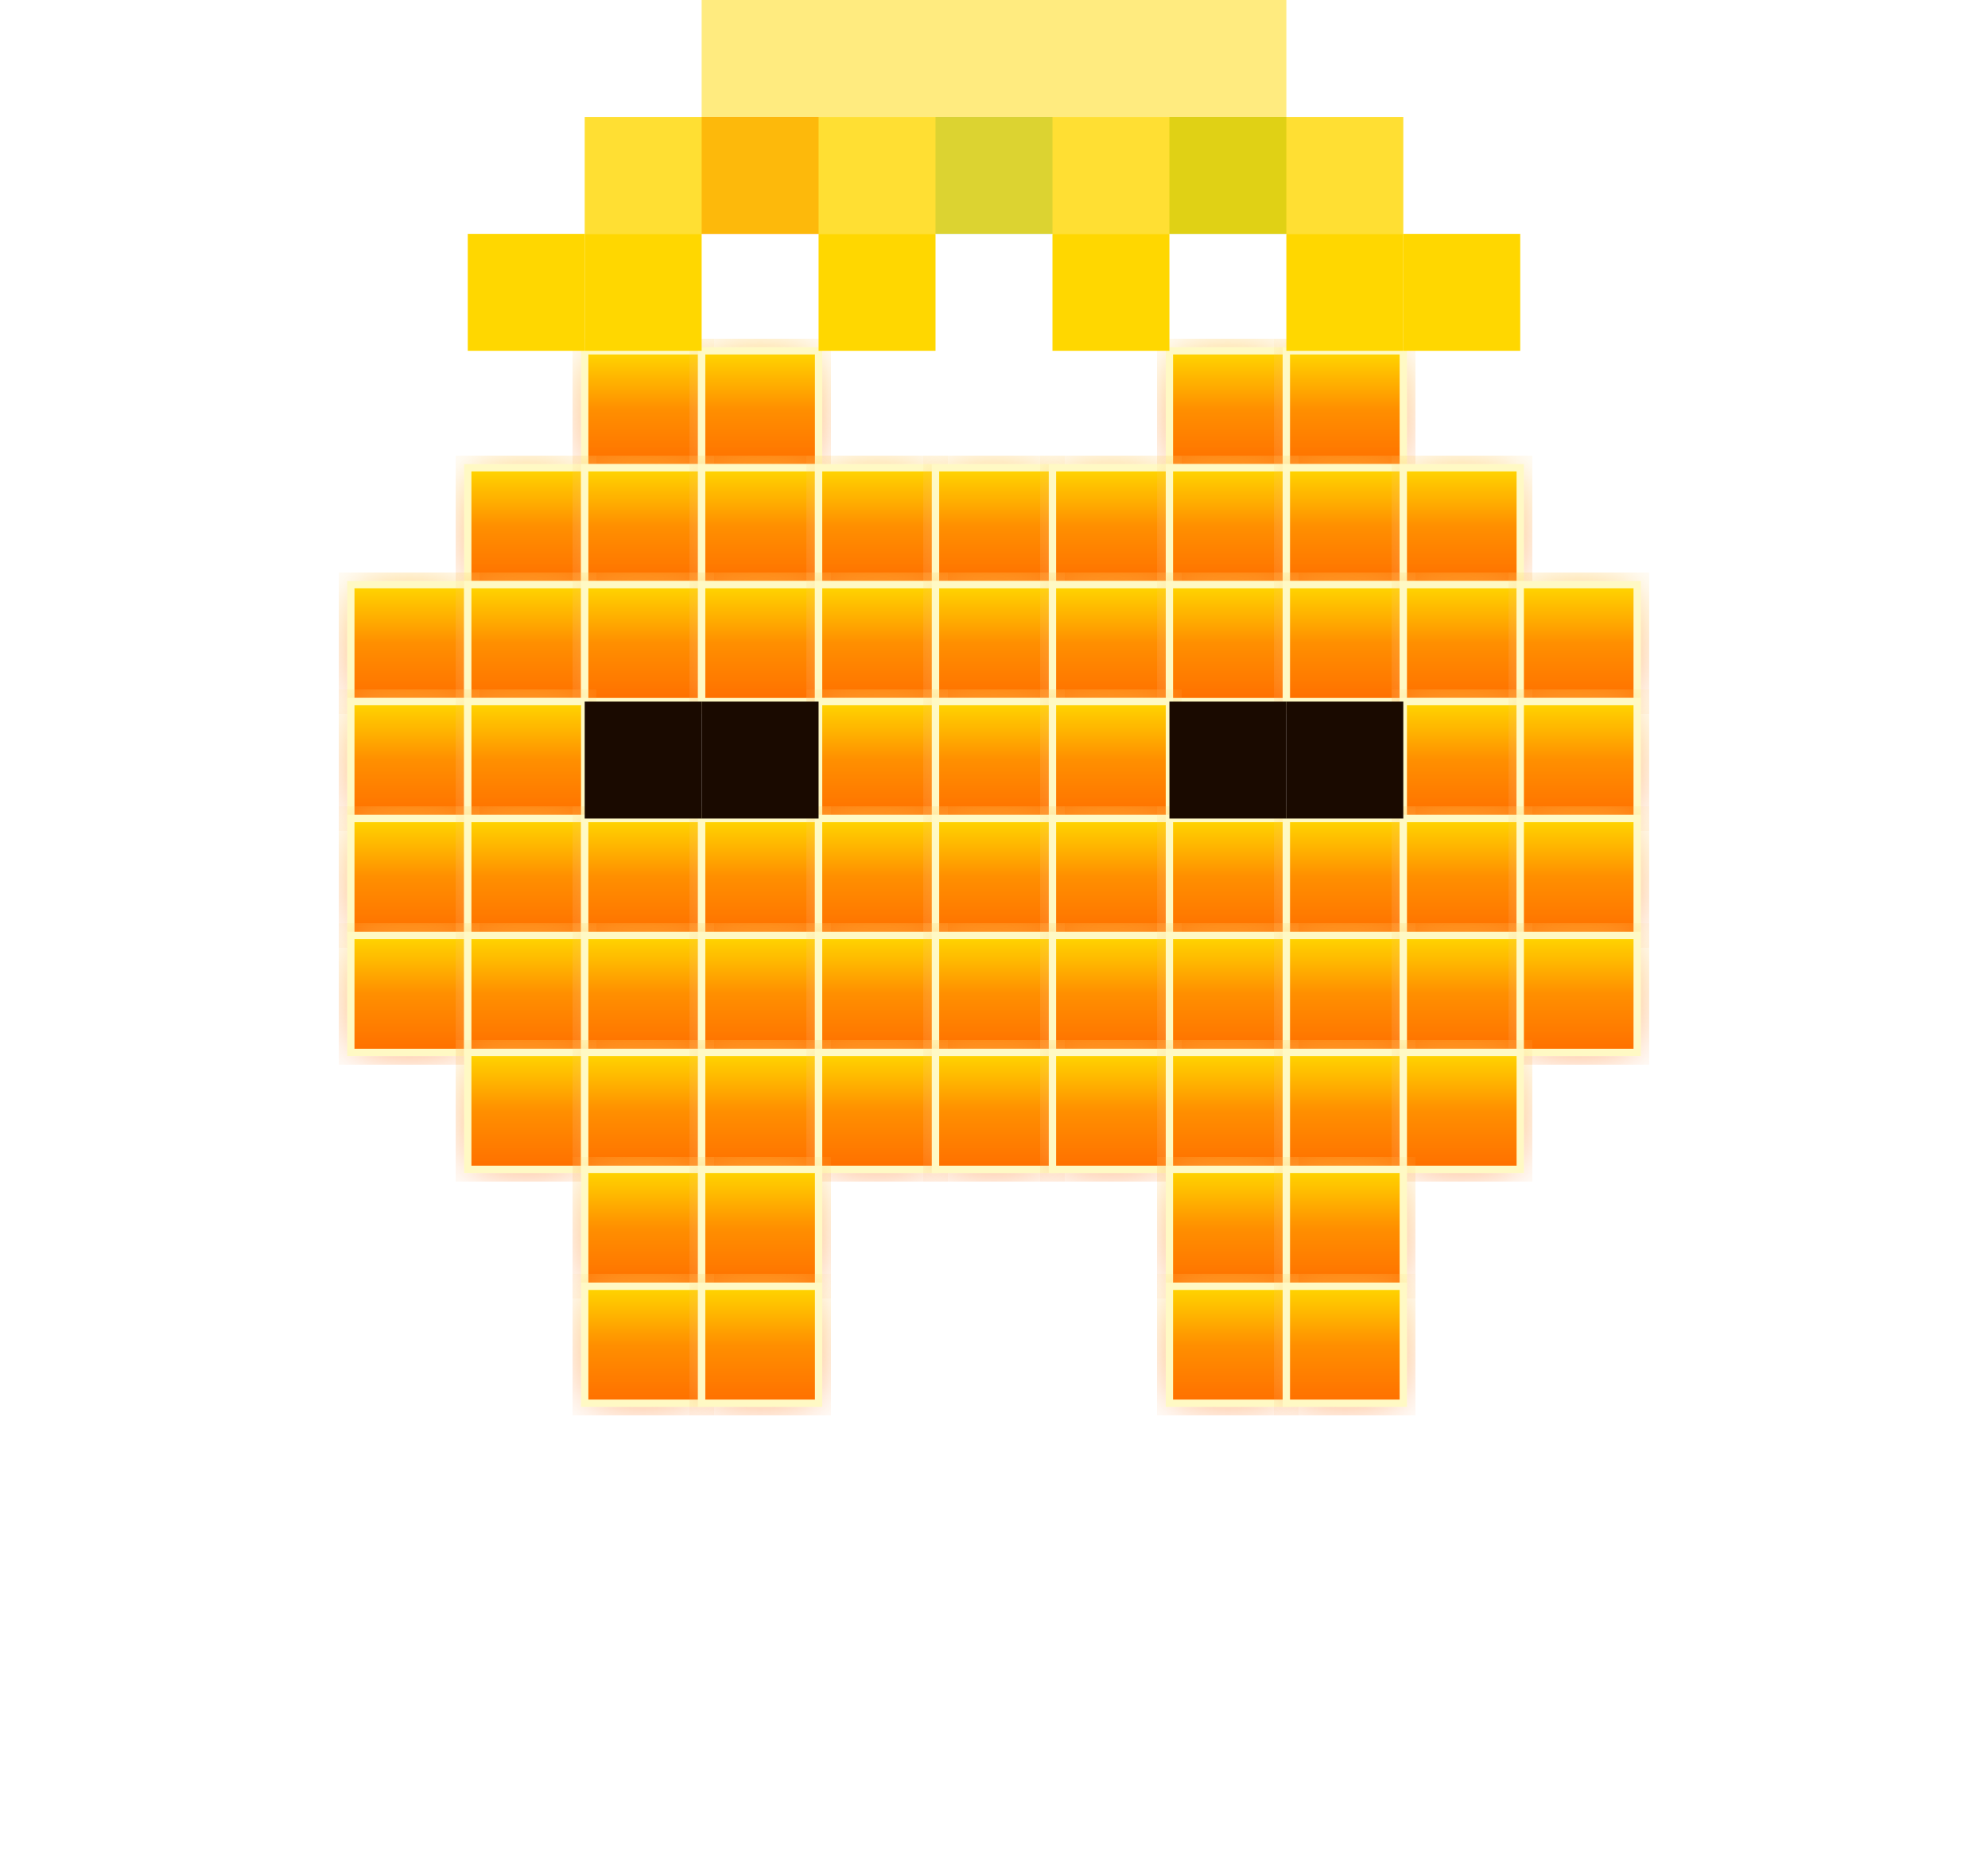
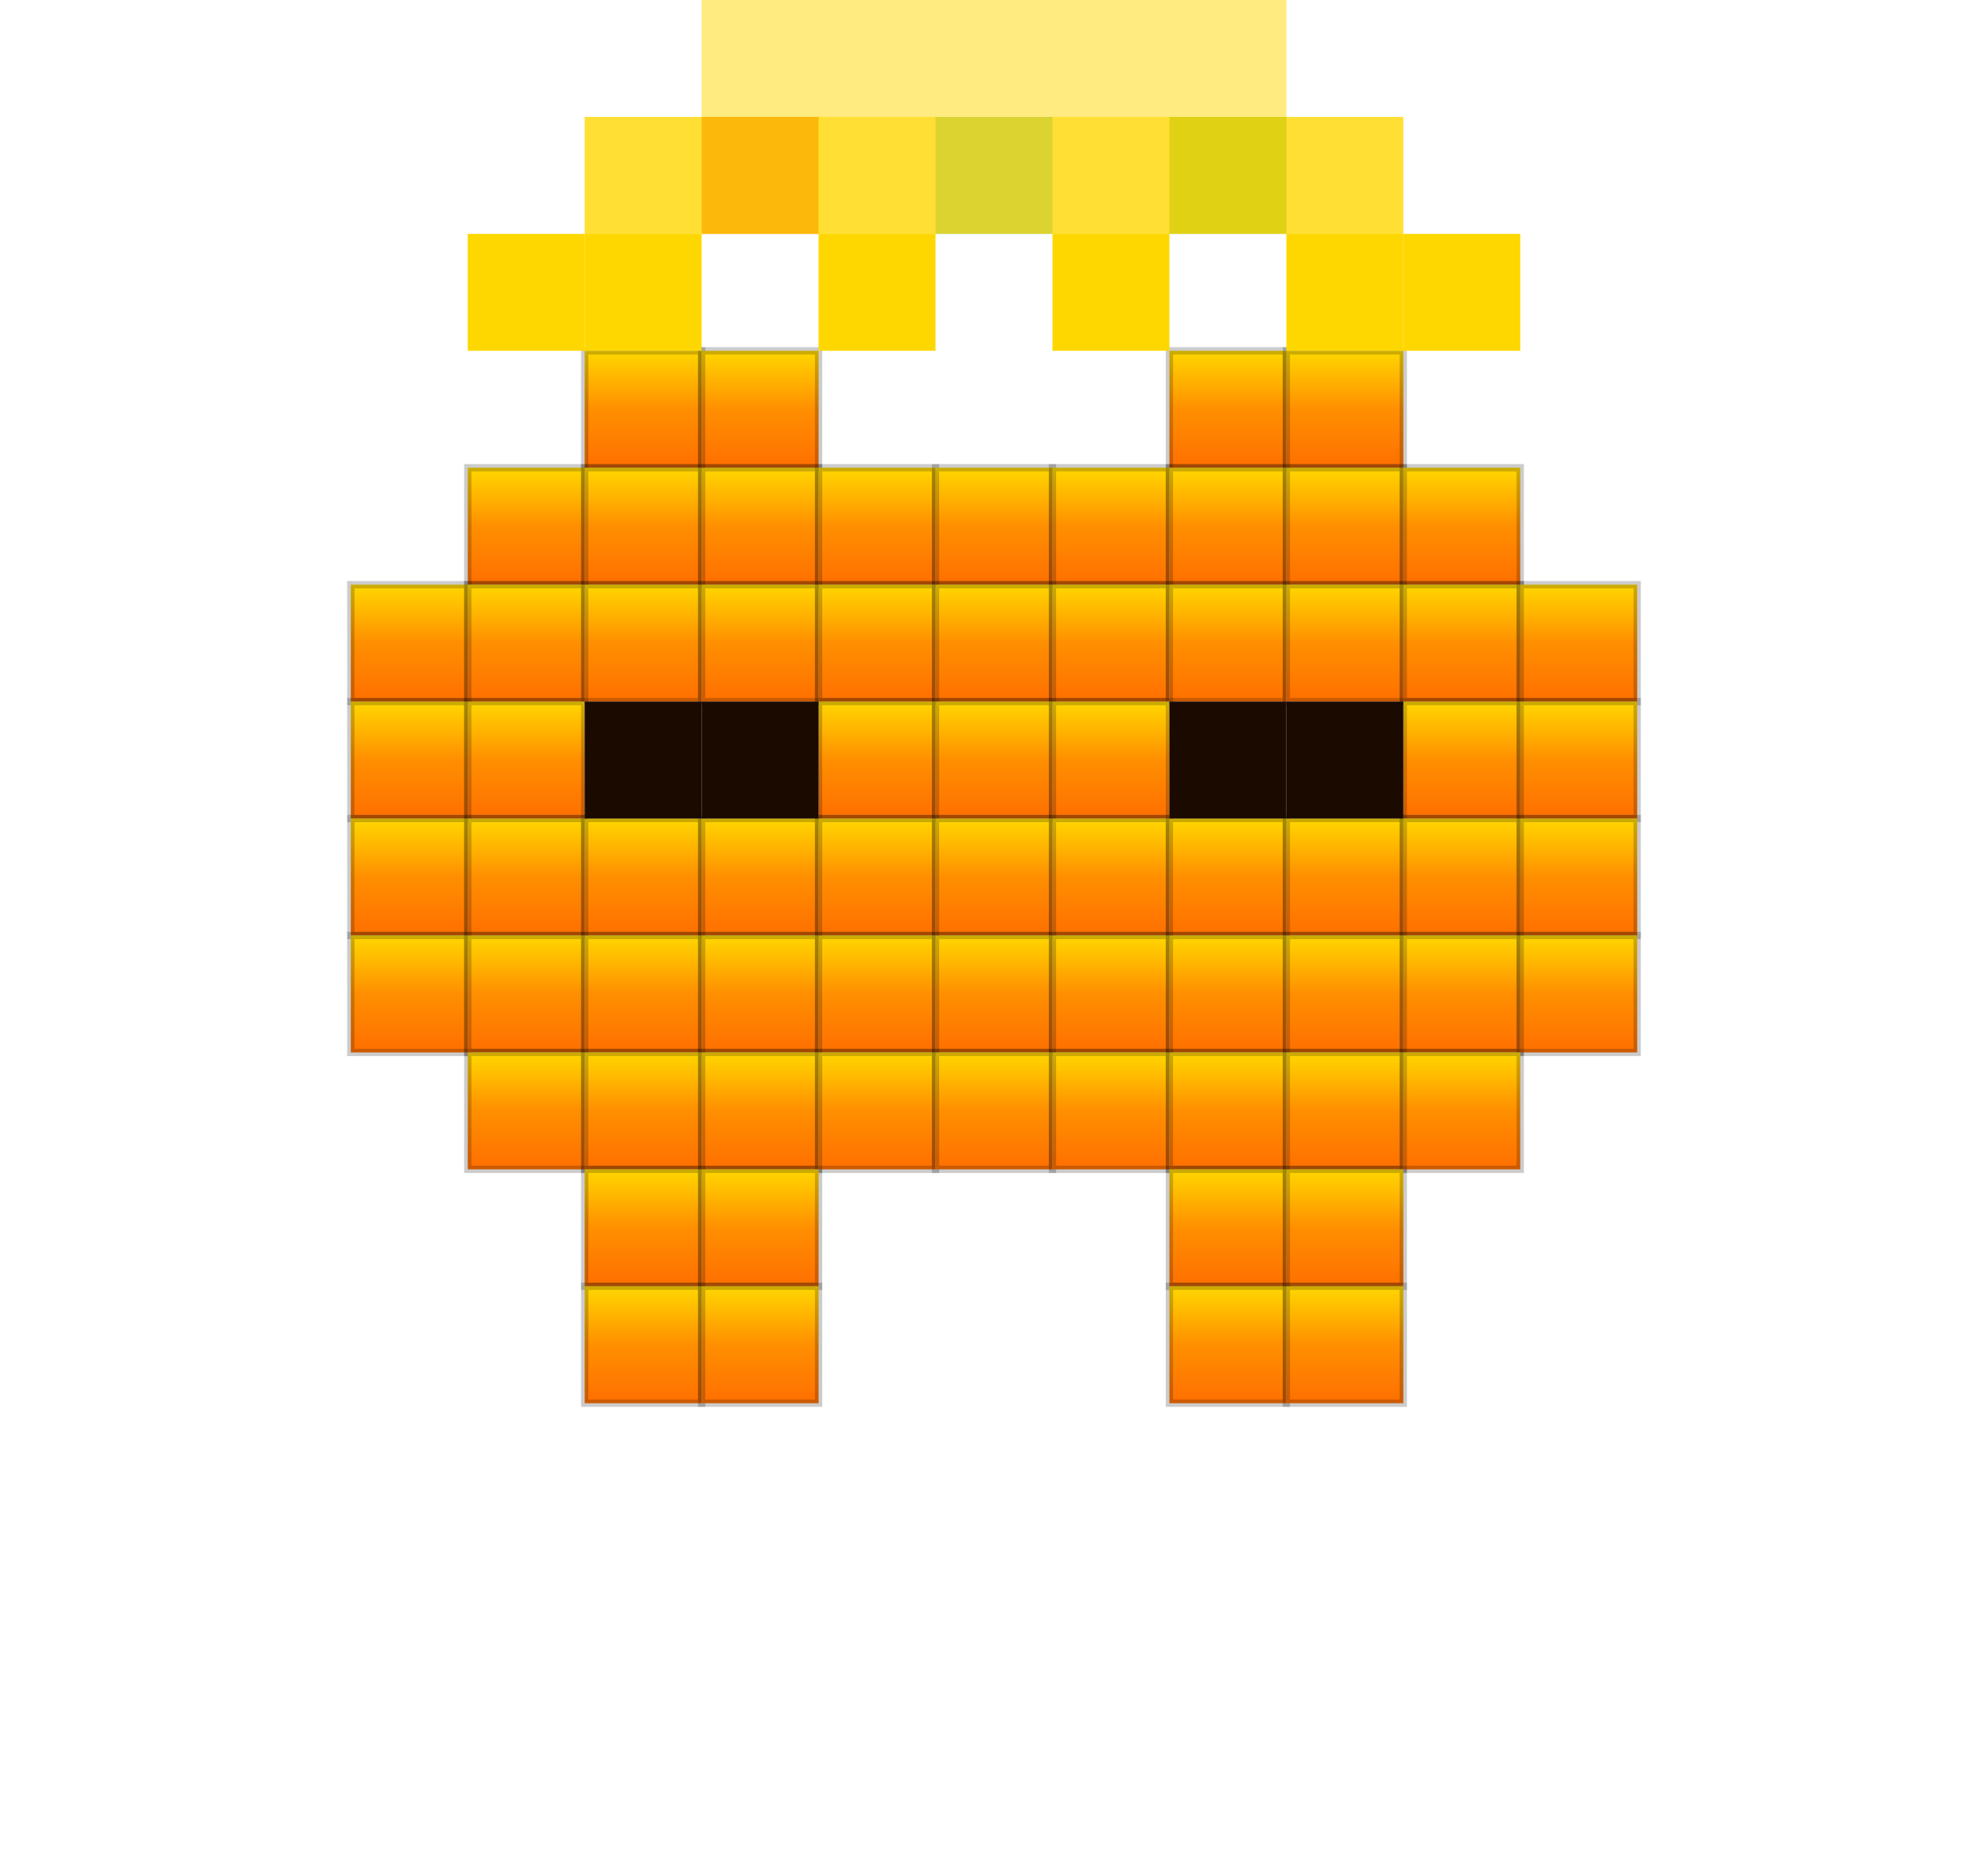
<svg xmlns="http://www.w3.org/2000/svg" viewBox="0 0 136 128" width="136" height="128">
  <defs>
    <linearGradient id="gn" x1="0" y1="0" x2="0" y2="1">
      <stop offset="0%" stop-color="#ffd700" />
      <stop offset="50%" stop-color="#ff8f00" />
      <stop offset="100%" stop-color="#ff6f00" />
    </linearGradient>
-     <filter id="gg">
-       <feGaussianBlur in="SourceGraphic" stdDeviation="2" result="b" />
-       <feMerge>
-         <feMergeNode in="b" />
-         <feMergeNode in="SourceGraphic" />
-       </feMerge>
-     </filter>
-     <filter id="lgf">
-       <feGaussianBlur in="SourceGraphic" stdDeviation="1.5" result="b">
-         <animate attributeName="stdDeviation" values="1;3.5;1" dur="2.5s" repeatCount="indefinite" />
-       </feGaussianBlur>
-       <feMerge>
-         <feMergeNode in="b" />
-         <feMergeNode in="SourceGraphic" />
-       </feMerge>
-     </filter>
  </defs>
-   <style>@keyframes breathe{0%,100%{transform:scale(1)}50%{transform:scale(1.02)}}#mascot{animation:breathe 3s ease-in-out infinite;transform-origin:68px 56px;}@keyframes lgp{0%,100%{opacity:.85}50%{opacity:1}}#body{animation:lgp 2.5s ease infinite}</style>
-   <g id="mascot">
-     <g id="body">
-       <rect x="40" y="24" width="8" height="8" fill="url(#gn)" stroke="#fff9c4" stroke-width="0.5" filter="url(#gg)" />
-       <rect x="48" y="24" width="8" height="8" fill="url(#gn)" stroke="#fff9c4" stroke-width="0.5" filter="url(#gg)" />
-       <rect x="80" y="24" width="8" height="8" fill="url(#gn)" stroke="#fff9c4" stroke-width="0.5" filter="url(#gg)" />
-       <rect x="88" y="24" width="8" height="8" fill="url(#gn)" stroke="#fff9c4" stroke-width="0.5" filter="url(#gg)" />
-       <rect x="32" y="32" width="8" height="8" fill="url(#gn)" stroke="#fff9c4" stroke-width="0.5" filter="url(#gg)" />
-       <rect x="40" y="32" width="8" height="8" fill="url(#gn)" stroke="#fff9c4" stroke-width="0.5" filter="url(#gg)" />
-       <rect x="48" y="32" width="8" height="8" fill="url(#gn)" stroke="#fff9c4" stroke-width="0.5" filter="url(#gg)" />
-       <rect x="56" y="32" width="8" height="8" fill="url(#gn)" stroke="#fff9c4" stroke-width="0.5" filter="url(#gg)" />
-       <rect x="64" y="32" width="8" height="8" fill="url(#gn)" stroke="#fff9c4" stroke-width="0.5" filter="url(#gg)" />
-       <rect x="72" y="32" width="8" height="8" fill="url(#gn)" stroke="#fff9c4" stroke-width="0.5" filter="url(#gg)" />
-       <rect x="80" y="32" width="8" height="8" fill="url(#gn)" stroke="#fff9c4" stroke-width="0.5" filter="url(#gg)" />
-       <rect x="88" y="32" width="8" height="8" fill="url(#gn)" stroke="#fff9c4" stroke-width="0.5" filter="url(#gg)" />
-       <rect x="96" y="32" width="8" height="8" fill="url(#gn)" stroke="#fff9c4" stroke-width="0.5" filter="url(#gg)" />
-       <rect x="24" y="40" width="8" height="8" fill="url(#gn)" stroke="#fff9c4" stroke-width="0.5" filter="url(#gg)" />
-       <rect x="32" y="40" width="8" height="8" fill="url(#gn)" stroke="#fff9c4" stroke-width="0.5" filter="url(#gg)" />
-       <rect x="40" y="40" width="8" height="8" fill="url(#gn)" stroke="#fff9c4" stroke-width="0.5" filter="url(#gg)" />
-       <rect x="48" y="40" width="8" height="8" fill="url(#gn)" stroke="#fff9c4" stroke-width="0.5" filter="url(#gg)" />
-       <rect x="56" y="40" width="8" height="8" fill="url(#gn)" stroke="#fff9c4" stroke-width="0.5" filter="url(#gg)" />
-       <rect x="64" y="40" width="8" height="8" fill="url(#gn)" stroke="#fff9c4" stroke-width="0.5" filter="url(#gg)" />
-       <rect x="72" y="40" width="8" height="8" fill="url(#gn)" stroke="#fff9c4" stroke-width="0.5" filter="url(#gg)" />
-       <rect x="80" y="40" width="8" height="8" fill="url(#gn)" stroke="#fff9c4" stroke-width="0.5" filter="url(#gg)" />
-       <rect x="88" y="40" width="8" height="8" fill="url(#gn)" stroke="#fff9c4" stroke-width="0.5" filter="url(#gg)" />
-       <rect x="96" y="40" width="8" height="8" fill="url(#gn)" stroke="#fff9c4" stroke-width="0.5" filter="url(#gg)" />
-       <rect x="104" y="40" width="8" height="8" fill="url(#gn)" stroke="#fff9c4" stroke-width="0.5" filter="url(#gg)" />
-       <rect x="24" y="48" width="8" height="8" fill="url(#gn)" stroke="#fff9c4" stroke-width="0.5" filter="url(#gg)" />
-       <rect x="32" y="48" width="8" height="8" fill="url(#gn)" stroke="#fff9c4" stroke-width="0.5" filter="url(#gg)" />
-       <rect x="56" y="48" width="8" height="8" fill="url(#gn)" stroke="#fff9c4" stroke-width="0.5" filter="url(#gg)" />
-       <rect x="64" y="48" width="8" height="8" fill="url(#gn)" stroke="#fff9c4" stroke-width="0.5" filter="url(#gg)" />
-       <rect x="72" y="48" width="8" height="8" fill="url(#gn)" stroke="#fff9c4" stroke-width="0.5" filter="url(#gg)" />
-       <rect x="96" y="48" width="8" height="8" fill="url(#gn)" stroke="#fff9c4" stroke-width="0.5" filter="url(#gg)" />
-       <rect x="104" y="48" width="8" height="8" fill="url(#gn)" stroke="#fff9c4" stroke-width="0.5" filter="url(#gg)" />
-       <rect x="24" y="56" width="8" height="8" fill="url(#gn)" stroke="#fff9c4" stroke-width="0.5" filter="url(#gg)" />
-       <rect x="32" y="56" width="8" height="8" fill="url(#gn)" stroke="#fff9c4" stroke-width="0.5" filter="url(#gg)" />
-       <rect x="40" y="56" width="8" height="8" fill="url(#gn)" stroke="#fff9c4" stroke-width="0.5" filter="url(#gg)" />
-       <rect x="48" y="56" width="8" height="8" fill="url(#gn)" stroke="#fff9c4" stroke-width="0.5" filter="url(#gg)" />
-       <rect x="56" y="56" width="8" height="8" fill="url(#gn)" stroke="#fff9c4" stroke-width="0.5" filter="url(#gg)" />
-       <rect x="64" y="56" width="8" height="8" fill="url(#gn)" stroke="#fff9c4" stroke-width="0.5" filter="url(#gg)" />
-       <rect x="72" y="56" width="8" height="8" fill="url(#gn)" stroke="#fff9c4" stroke-width="0.5" filter="url(#gg)" />
-       <rect x="80" y="56" width="8" height="8" fill="url(#gn)" stroke="#fff9c4" stroke-width="0.5" filter="url(#gg)" />
-       <rect x="88" y="56" width="8" height="8" fill="url(#gn)" stroke="#fff9c4" stroke-width="0.5" filter="url(#gg)" />
-       <rect x="96" y="56" width="8" height="8" fill="url(#gn)" stroke="#fff9c4" stroke-width="0.5" filter="url(#gg)" />
-       <rect x="104" y="56" width="8" height="8" fill="url(#gn)" stroke="#fff9c4" stroke-width="0.5" filter="url(#gg)" />
-       <rect x="24" y="64" width="8" height="8" fill="url(#gn)" stroke="#fff9c4" stroke-width="0.5" filter="url(#gg)" />
-       <rect x="32" y="64" width="8" height="8" fill="url(#gn)" stroke="#fff9c4" stroke-width="0.5" filter="url(#gg)" />
-       <rect x="40" y="64" width="8" height="8" fill="url(#gn)" stroke="#fff9c4" stroke-width="0.5" filter="url(#gg)" />
-       <rect x="48" y="64" width="8" height="8" fill="url(#gn)" stroke="#fff9c4" stroke-width="0.5" filter="url(#gg)" />
-       <rect x="56" y="64" width="8" height="8" fill="url(#gn)" stroke="#fff9c4" stroke-width="0.5" filter="url(#gg)" />
-       <rect x="64" y="64" width="8" height="8" fill="url(#gn)" stroke="#fff9c4" stroke-width="0.5" filter="url(#gg)" />
-       <rect x="72" y="64" width="8" height="8" fill="url(#gn)" stroke="#fff9c4" stroke-width="0.5" filter="url(#gg)" />
-       <rect x="80" y="64" width="8" height="8" fill="url(#gn)" stroke="#fff9c4" stroke-width="0.5" filter="url(#gg)" />
-       <rect x="88" y="64" width="8" height="8" fill="url(#gn)" stroke="#fff9c4" stroke-width="0.5" filter="url(#gg)" />
-       <rect x="96" y="64" width="8" height="8" fill="url(#gn)" stroke="#fff9c4" stroke-width="0.5" filter="url(#gg)" />
-       <rect x="104" y="64" width="8" height="8" fill="url(#gn)" stroke="#fff9c4" stroke-width="0.5" filter="url(#gg)" />
-       <rect x="32" y="72" width="8" height="8" fill="url(#gn)" stroke="#fff9c4" stroke-width="0.5" filter="url(#gg)" />
-       <rect x="40" y="72" width="8" height="8" fill="url(#gn)" stroke="#fff9c4" stroke-width="0.5" filter="url(#gg)" />
-       <rect x="48" y="72" width="8" height="8" fill="url(#gn)" stroke="#fff9c4" stroke-width="0.5" filter="url(#gg)" />
-       <rect x="56" y="72" width="8" height="8" fill="url(#gn)" stroke="#fff9c4" stroke-width="0.5" filter="url(#gg)" />
-       <rect x="64" y="72" width="8" height="8" fill="url(#gn)" stroke="#fff9c4" stroke-width="0.5" filter="url(#gg)" />
-       <rect x="72" y="72" width="8" height="8" fill="url(#gn)" stroke="#fff9c4" stroke-width="0.5" filter="url(#gg)" />
-       <rect x="80" y="72" width="8" height="8" fill="url(#gn)" stroke="#fff9c4" stroke-width="0.5" filter="url(#gg)" />
-       <rect x="88" y="72" width="8" height="8" fill="url(#gn)" stroke="#fff9c4" stroke-width="0.5" filter="url(#gg)" />
-       <rect x="96" y="72" width="8" height="8" fill="url(#gn)" stroke="#fff9c4" stroke-width="0.5" filter="url(#gg)" />
-       <rect x="40" y="80" width="8" height="8" fill="url(#gn)" stroke="#fff9c4" stroke-width="0.5" filter="url(#gg)" />
-       <rect x="48" y="80" width="8" height="8" fill="url(#gn)" stroke="#fff9c4" stroke-width="0.5" filter="url(#gg)" />
-       <rect x="80" y="80" width="8" height="8" fill="url(#gn)" stroke="#fff9c4" stroke-width="0.5" filter="url(#gg)" />
-       <rect x="88" y="80" width="8" height="8" fill="url(#gn)" stroke="#fff9c4" stroke-width="0.5" filter="url(#gg)" />
-       <rect x="40" y="88" width="8" height="8" fill="url(#gn)" stroke="#fff9c4" stroke-width="0.5" filter="url(#gg)" />
-       <rect x="48" y="88" width="8" height="8" fill="url(#gn)" stroke="#fff9c4" stroke-width="0.5" filter="url(#gg)" />
-       <rect x="80" y="88" width="8" height="8" fill="url(#gn)" stroke="#fff9c4" stroke-width="0.5" filter="url(#gg)" />
-       <rect x="88" y="88" width="8" height="8" fill="url(#gn)" stroke="#fff9c4" stroke-width="0.5" filter="url(#gg)" />
-     </g>
-     <g id="eyes">
-       <rect x="40" y="48" width="8" height="8" fill="#1a0a00" />
-       <rect x="48" y="48" width="8" height="8" fill="#1a0a00" />
-       <rect x="80" y="48" width="8" height="8" fill="#1a0a00" />
-       <rect x="88" y="48" width="8" height="8" fill="#1a0a00" />
-     </g>
-     <g id="acc" class="laser">
-       <rect x="32" y="16" width="8" height="8" fill="#ffd700" />
-       <rect x="40" y="16" width="8" height="8" fill="#ffd700" />
-       <rect x="56" y="16" width="8" height="8" fill="#ffd700" />
-       <rect x="72" y="16" width="8" height="8" fill="#ffd700" />
-       <rect x="88" y="16" width="8" height="8" fill="#ffd700" />
-       <rect x="96" y="16" width="8" height="8" fill="#ffd700" />
-       <rect x="48" y="8" width="8" height="8" fill="#f44336" />
-       <rect x="64" y="8" width="8" height="8" fill="#4fc3f7" />
-       <rect x="80" y="8" width="8" height="8" fill="#66bb6a" />
-       <rect x="40" y="8" width="56" height="8" fill="#ffd700" opacity="0.8" />
-       <rect x="48" y="0" width="40" height="8" fill="#ffd700" opacity="0.5" />
+   <g transform="translate(68,56)">
+     <g id="mascot">
+       <animateTransform attributeName="transform" type="scale" values="1;1.015;1" dur="3s" repeatCount="indefinite" />
+       <g transform="translate(-68,-56)">
+         <g id="body">
+           <rect x="40" y="24" width="8" height="8" fill="url(#gn)" stroke="#000" stroke-opacity="0.2" stroke-width="0.5" />
+           <rect x="48" y="24" width="8" height="8" fill="url(#gn)" stroke="#000" stroke-opacity="0.2" stroke-width="0.5" />
+           <rect x="80" y="24" width="8" height="8" fill="url(#gn)" stroke="#000" stroke-opacity="0.2" stroke-width="0.5" />
+           <rect x="88" y="24" width="8" height="8" fill="url(#gn)" stroke="#000" stroke-opacity="0.2" stroke-width="0.5" />
+           <rect x="32" y="32" width="8" height="8" fill="url(#gn)" stroke="#000" stroke-opacity="0.2" stroke-width="0.5" />
+           <rect x="40" y="32" width="8" height="8" fill="url(#gn)" stroke="#000" stroke-opacity="0.2" stroke-width="0.5" />
+           <rect x="48" y="32" width="8" height="8" fill="url(#gn)" stroke="#000" stroke-opacity="0.2" stroke-width="0.5" />
+           <rect x="56" y="32" width="8" height="8" fill="url(#gn)" stroke="#000" stroke-opacity="0.2" stroke-width="0.5" />
+           <rect x="64" y="32" width="8" height="8" fill="url(#gn)" stroke="#000" stroke-opacity="0.2" stroke-width="0.5" />
+           <rect x="72" y="32" width="8" height="8" fill="url(#gn)" stroke="#000" stroke-opacity="0.2" stroke-width="0.5" />
+           <rect x="80" y="32" width="8" height="8" fill="url(#gn)" stroke="#000" stroke-opacity="0.2" stroke-width="0.5" />
+           <rect x="88" y="32" width="8" height="8" fill="url(#gn)" stroke="#000" stroke-opacity="0.2" stroke-width="0.5" />
+           <rect x="96" y="32" width="8" height="8" fill="url(#gn)" stroke="#000" stroke-opacity="0.2" stroke-width="0.5" />
+           <rect x="24" y="40" width="8" height="8" fill="url(#gn)" stroke="#000" stroke-opacity="0.2" stroke-width="0.5" />
+           <rect x="32" y="40" width="8" height="8" fill="url(#gn)" stroke="#000" stroke-opacity="0.2" stroke-width="0.5" />
+           <rect x="40" y="40" width="8" height="8" fill="url(#gn)" stroke="#000" stroke-opacity="0.2" stroke-width="0.5" />
+           <rect x="48" y="40" width="8" height="8" fill="url(#gn)" stroke="#000" stroke-opacity="0.2" stroke-width="0.5" />
+           <rect x="56" y="40" width="8" height="8" fill="url(#gn)" stroke="#000" stroke-opacity="0.2" stroke-width="0.5" />
+           <rect x="64" y="40" width="8" height="8" fill="url(#gn)" stroke="#000" stroke-opacity="0.2" stroke-width="0.5" />
+           <rect x="72" y="40" width="8" height="8" fill="url(#gn)" stroke="#000" stroke-opacity="0.2" stroke-width="0.5" />
+           <rect x="80" y="40" width="8" height="8" fill="url(#gn)" stroke="#000" stroke-opacity="0.2" stroke-width="0.5" />
+           <rect x="88" y="40" width="8" height="8" fill="url(#gn)" stroke="#000" stroke-opacity="0.2" stroke-width="0.5" />
+           <rect x="96" y="40" width="8" height="8" fill="url(#gn)" stroke="#000" stroke-opacity="0.2" stroke-width="0.5" />
+           <rect x="104" y="40" width="8" height="8" fill="url(#gn)" stroke="#000" stroke-opacity="0.2" stroke-width="0.5" />
+           <rect x="24" y="48" width="8" height="8" fill="url(#gn)" stroke="#000" stroke-opacity="0.2" stroke-width="0.5" />
+           <rect x="32" y="48" width="8" height="8" fill="url(#gn)" stroke="#000" stroke-opacity="0.2" stroke-width="0.5" />
+           <rect x="56" y="48" width="8" height="8" fill="url(#gn)" stroke="#000" stroke-opacity="0.2" stroke-width="0.5" />
+           <rect x="64" y="48" width="8" height="8" fill="url(#gn)" stroke="#000" stroke-opacity="0.2" stroke-width="0.5" />
+           <rect x="72" y="48" width="8" height="8" fill="url(#gn)" stroke="#000" stroke-opacity="0.2" stroke-width="0.5" />
+           <rect x="96" y="48" width="8" height="8" fill="url(#gn)" stroke="#000" stroke-opacity="0.2" stroke-width="0.5" />
+           <rect x="104" y="48" width="8" height="8" fill="url(#gn)" stroke="#000" stroke-opacity="0.2" stroke-width="0.5" />
+           <rect x="24" y="56" width="8" height="8" fill="url(#gn)" stroke="#000" stroke-opacity="0.2" stroke-width="0.5" />
+           <rect x="32" y="56" width="8" height="8" fill="url(#gn)" stroke="#000" stroke-opacity="0.2" stroke-width="0.5" />
+           <rect x="40" y="56" width="8" height="8" fill="url(#gn)" stroke="#000" stroke-opacity="0.2" stroke-width="0.5" />
+           <rect x="48" y="56" width="8" height="8" fill="url(#gn)" stroke="#000" stroke-opacity="0.2" stroke-width="0.5" />
+           <rect x="56" y="56" width="8" height="8" fill="url(#gn)" stroke="#000" stroke-opacity="0.2" stroke-width="0.5" />
+           <rect x="64" y="56" width="8" height="8" fill="url(#gn)" stroke="#000" stroke-opacity="0.2" stroke-width="0.5" />
+           <rect x="72" y="56" width="8" height="8" fill="url(#gn)" stroke="#000" stroke-opacity="0.2" stroke-width="0.5" />
+           <rect x="80" y="56" width="8" height="8" fill="url(#gn)" stroke="#000" stroke-opacity="0.2" stroke-width="0.5" />
+           <rect x="88" y="56" width="8" height="8" fill="url(#gn)" stroke="#000" stroke-opacity="0.2" stroke-width="0.5" />
+           <rect x="96" y="56" width="8" height="8" fill="url(#gn)" stroke="#000" stroke-opacity="0.2" stroke-width="0.5" />
+           <rect x="104" y="56" width="8" height="8" fill="url(#gn)" stroke="#000" stroke-opacity="0.2" stroke-width="0.5" />
+           <rect x="24" y="64" width="8" height="8" fill="url(#gn)" stroke="#000" stroke-opacity="0.2" stroke-width="0.5" />
+           <rect x="32" y="64" width="8" height="8" fill="url(#gn)" stroke="#000" stroke-opacity="0.2" stroke-width="0.5" />
+           <rect x="40" y="64" width="8" height="8" fill="url(#gn)" stroke="#000" stroke-opacity="0.2" stroke-width="0.5" />
+           <rect x="48" y="64" width="8" height="8" fill="url(#gn)" stroke="#000" stroke-opacity="0.2" stroke-width="0.5" />
+           <rect x="56" y="64" width="8" height="8" fill="url(#gn)" stroke="#000" stroke-opacity="0.2" stroke-width="0.5" />
+           <rect x="64" y="64" width="8" height="8" fill="url(#gn)" stroke="#000" stroke-opacity="0.2" stroke-width="0.5" />
+           <rect x="72" y="64" width="8" height="8" fill="url(#gn)" stroke="#000" stroke-opacity="0.2" stroke-width="0.5" />
+           <rect x="80" y="64" width="8" height="8" fill="url(#gn)" stroke="#000" stroke-opacity="0.2" stroke-width="0.5" />
+           <rect x="88" y="64" width="8" height="8" fill="url(#gn)" stroke="#000" stroke-opacity="0.2" stroke-width="0.5" />
+           <rect x="96" y="64" width="8" height="8" fill="url(#gn)" stroke="#000" stroke-opacity="0.2" stroke-width="0.5" />
+           <rect x="104" y="64" width="8" height="8" fill="url(#gn)" stroke="#000" stroke-opacity="0.2" stroke-width="0.5" />
+           <rect x="32" y="72" width="8" height="8" fill="url(#gn)" stroke="#000" stroke-opacity="0.2" stroke-width="0.5" />
+           <rect x="40" y="72" width="8" height="8" fill="url(#gn)" stroke="#000" stroke-opacity="0.2" stroke-width="0.5" />
+           <rect x="48" y="72" width="8" height="8" fill="url(#gn)" stroke="#000" stroke-opacity="0.2" stroke-width="0.5" />
+           <rect x="56" y="72" width="8" height="8" fill="url(#gn)" stroke="#000" stroke-opacity="0.2" stroke-width="0.5" />
+           <rect x="64" y="72" width="8" height="8" fill="url(#gn)" stroke="#000" stroke-opacity="0.2" stroke-width="0.5" />
+           <rect x="72" y="72" width="8" height="8" fill="url(#gn)" stroke="#000" stroke-opacity="0.2" stroke-width="0.5" />
+           <rect x="80" y="72" width="8" height="8" fill="url(#gn)" stroke="#000" stroke-opacity="0.2" stroke-width="0.5" />
+           <rect x="88" y="72" width="8" height="8" fill="url(#gn)" stroke="#000" stroke-opacity="0.2" stroke-width="0.5" />
+           <rect x="96" y="72" width="8" height="8" fill="url(#gn)" stroke="#000" stroke-opacity="0.2" stroke-width="0.5" />
+           <rect x="40" y="80" width="8" height="8" fill="url(#gn)" stroke="#000" stroke-opacity="0.2" stroke-width="0.5" />
+           <rect x="48" y="80" width="8" height="8" fill="url(#gn)" stroke="#000" stroke-opacity="0.2" stroke-width="0.5" />
+           <rect x="80" y="80" width="8" height="8" fill="url(#gn)" stroke="#000" stroke-opacity="0.2" stroke-width="0.5" />
+           <rect x="88" y="80" width="8" height="8" fill="url(#gn)" stroke="#000" stroke-opacity="0.2" stroke-width="0.5" />
+           <rect x="40" y="88" width="8" height="8" fill="url(#gn)" stroke="#000" stroke-opacity="0.2" stroke-width="0.5" />
+           <rect x="48" y="88" width="8" height="8" fill="url(#gn)" stroke="#000" stroke-opacity="0.2" stroke-width="0.5" />
+           <rect x="80" y="88" width="8" height="8" fill="url(#gn)" stroke="#000" stroke-opacity="0.2" stroke-width="0.5" />
+           <rect x="88" y="88" width="8" height="8" fill="url(#gn)" stroke="#000" stroke-opacity="0.2" stroke-width="0.5" />
+         </g>
+         <g id="eyes">
+           <rect x="40" y="48" width="8" height="8" fill="#1a0a00" />
+           <rect x="48" y="48" width="8" height="8" fill="#1a0a00" />
+           <rect x="80" y="48" width="8" height="8" fill="#1a0a00" />
+           <rect x="88" y="48" width="8" height="8" fill="#1a0a00" />
+         </g>
+         <g id="acc" class="laser">
+           <rect x="32" y="16" width="8" height="8" fill="#ffd700" />
+           <rect x="40" y="16" width="8" height="8" fill="#ffd700" />
+           <rect x="56" y="16" width="8" height="8" fill="#ffd700" />
+           <rect x="72" y="16" width="8" height="8" fill="#ffd700" />
+           <rect x="88" y="16" width="8" height="8" fill="#ffd700" />
+           <rect x="96" y="16" width="8" height="8" fill="#ffd700" />
+           <rect x="48" y="8" width="8" height="8" fill="#f44336" />
+           <rect x="64" y="8" width="8" height="8" fill="#4fc3f7" />
+           <rect x="80" y="8" width="8" height="8" fill="#66bb6a" />
+           <rect x="40" y="8" width="56" height="8" fill="#ffd700" opacity="0.8" />
+           <rect x="48" y="0" width="40" height="8" fill="#ffd700" opacity="0.5" />
+         </g>
+       </g>
    </g>
  </g>
</svg>
